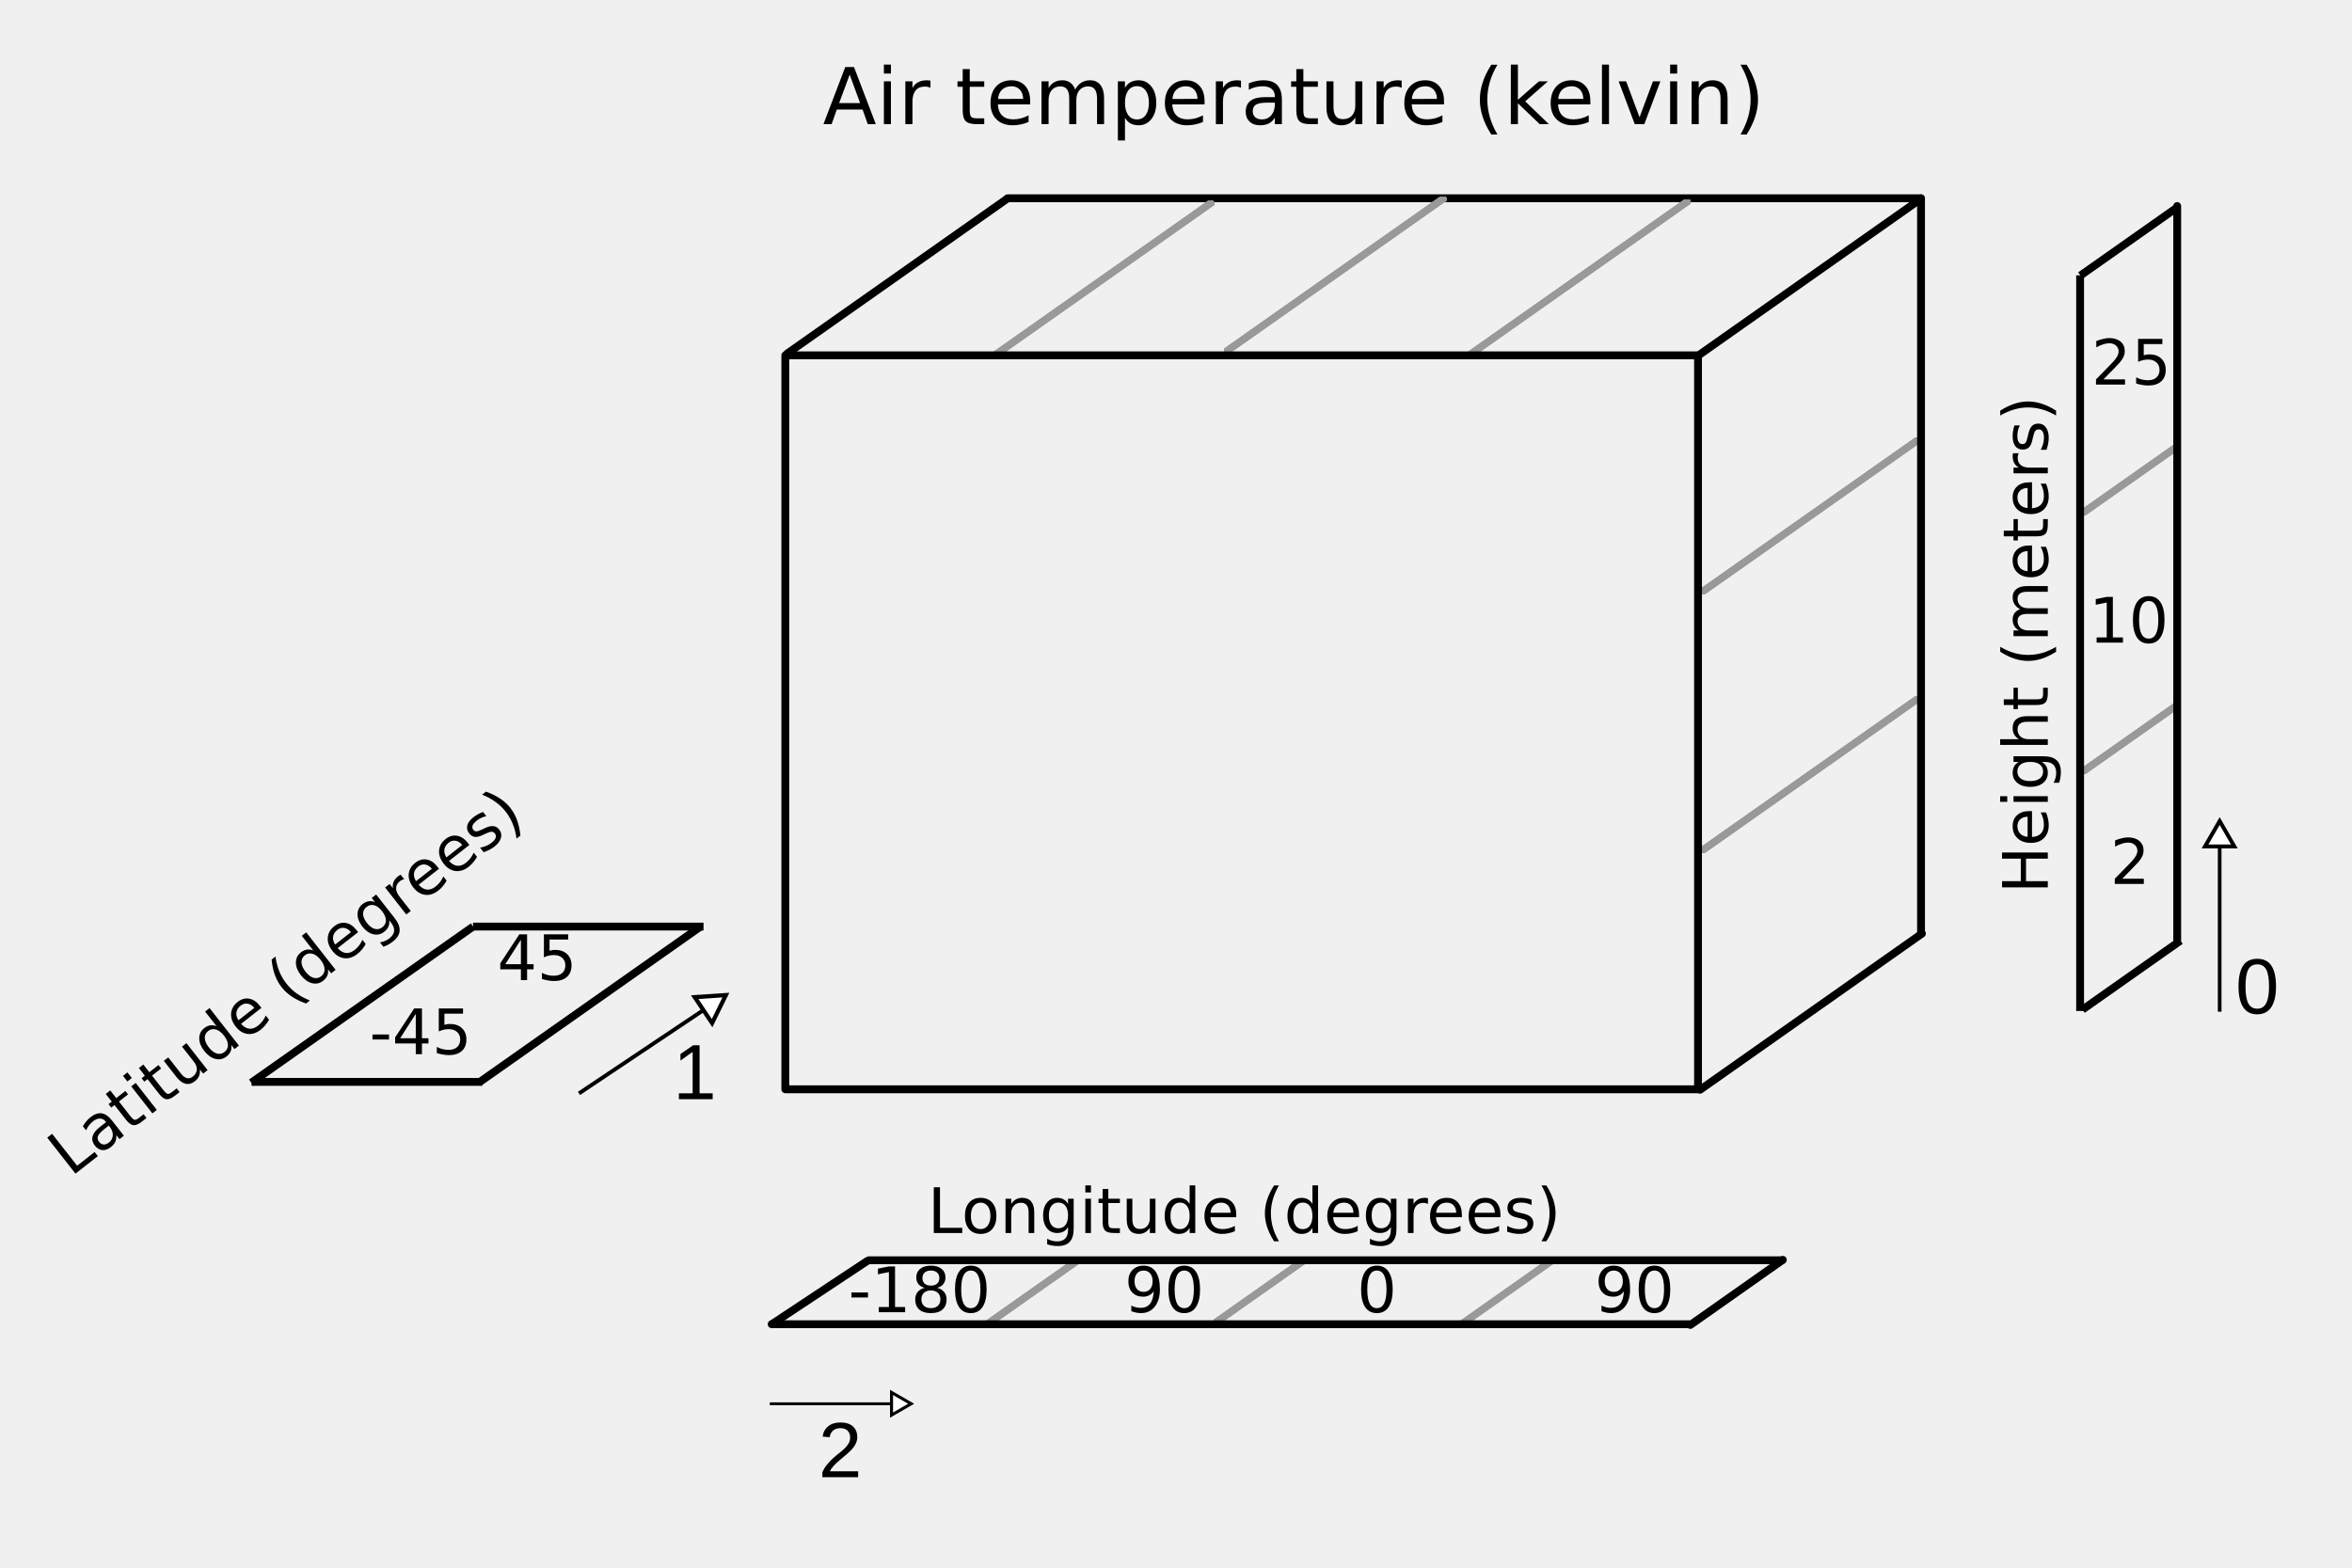
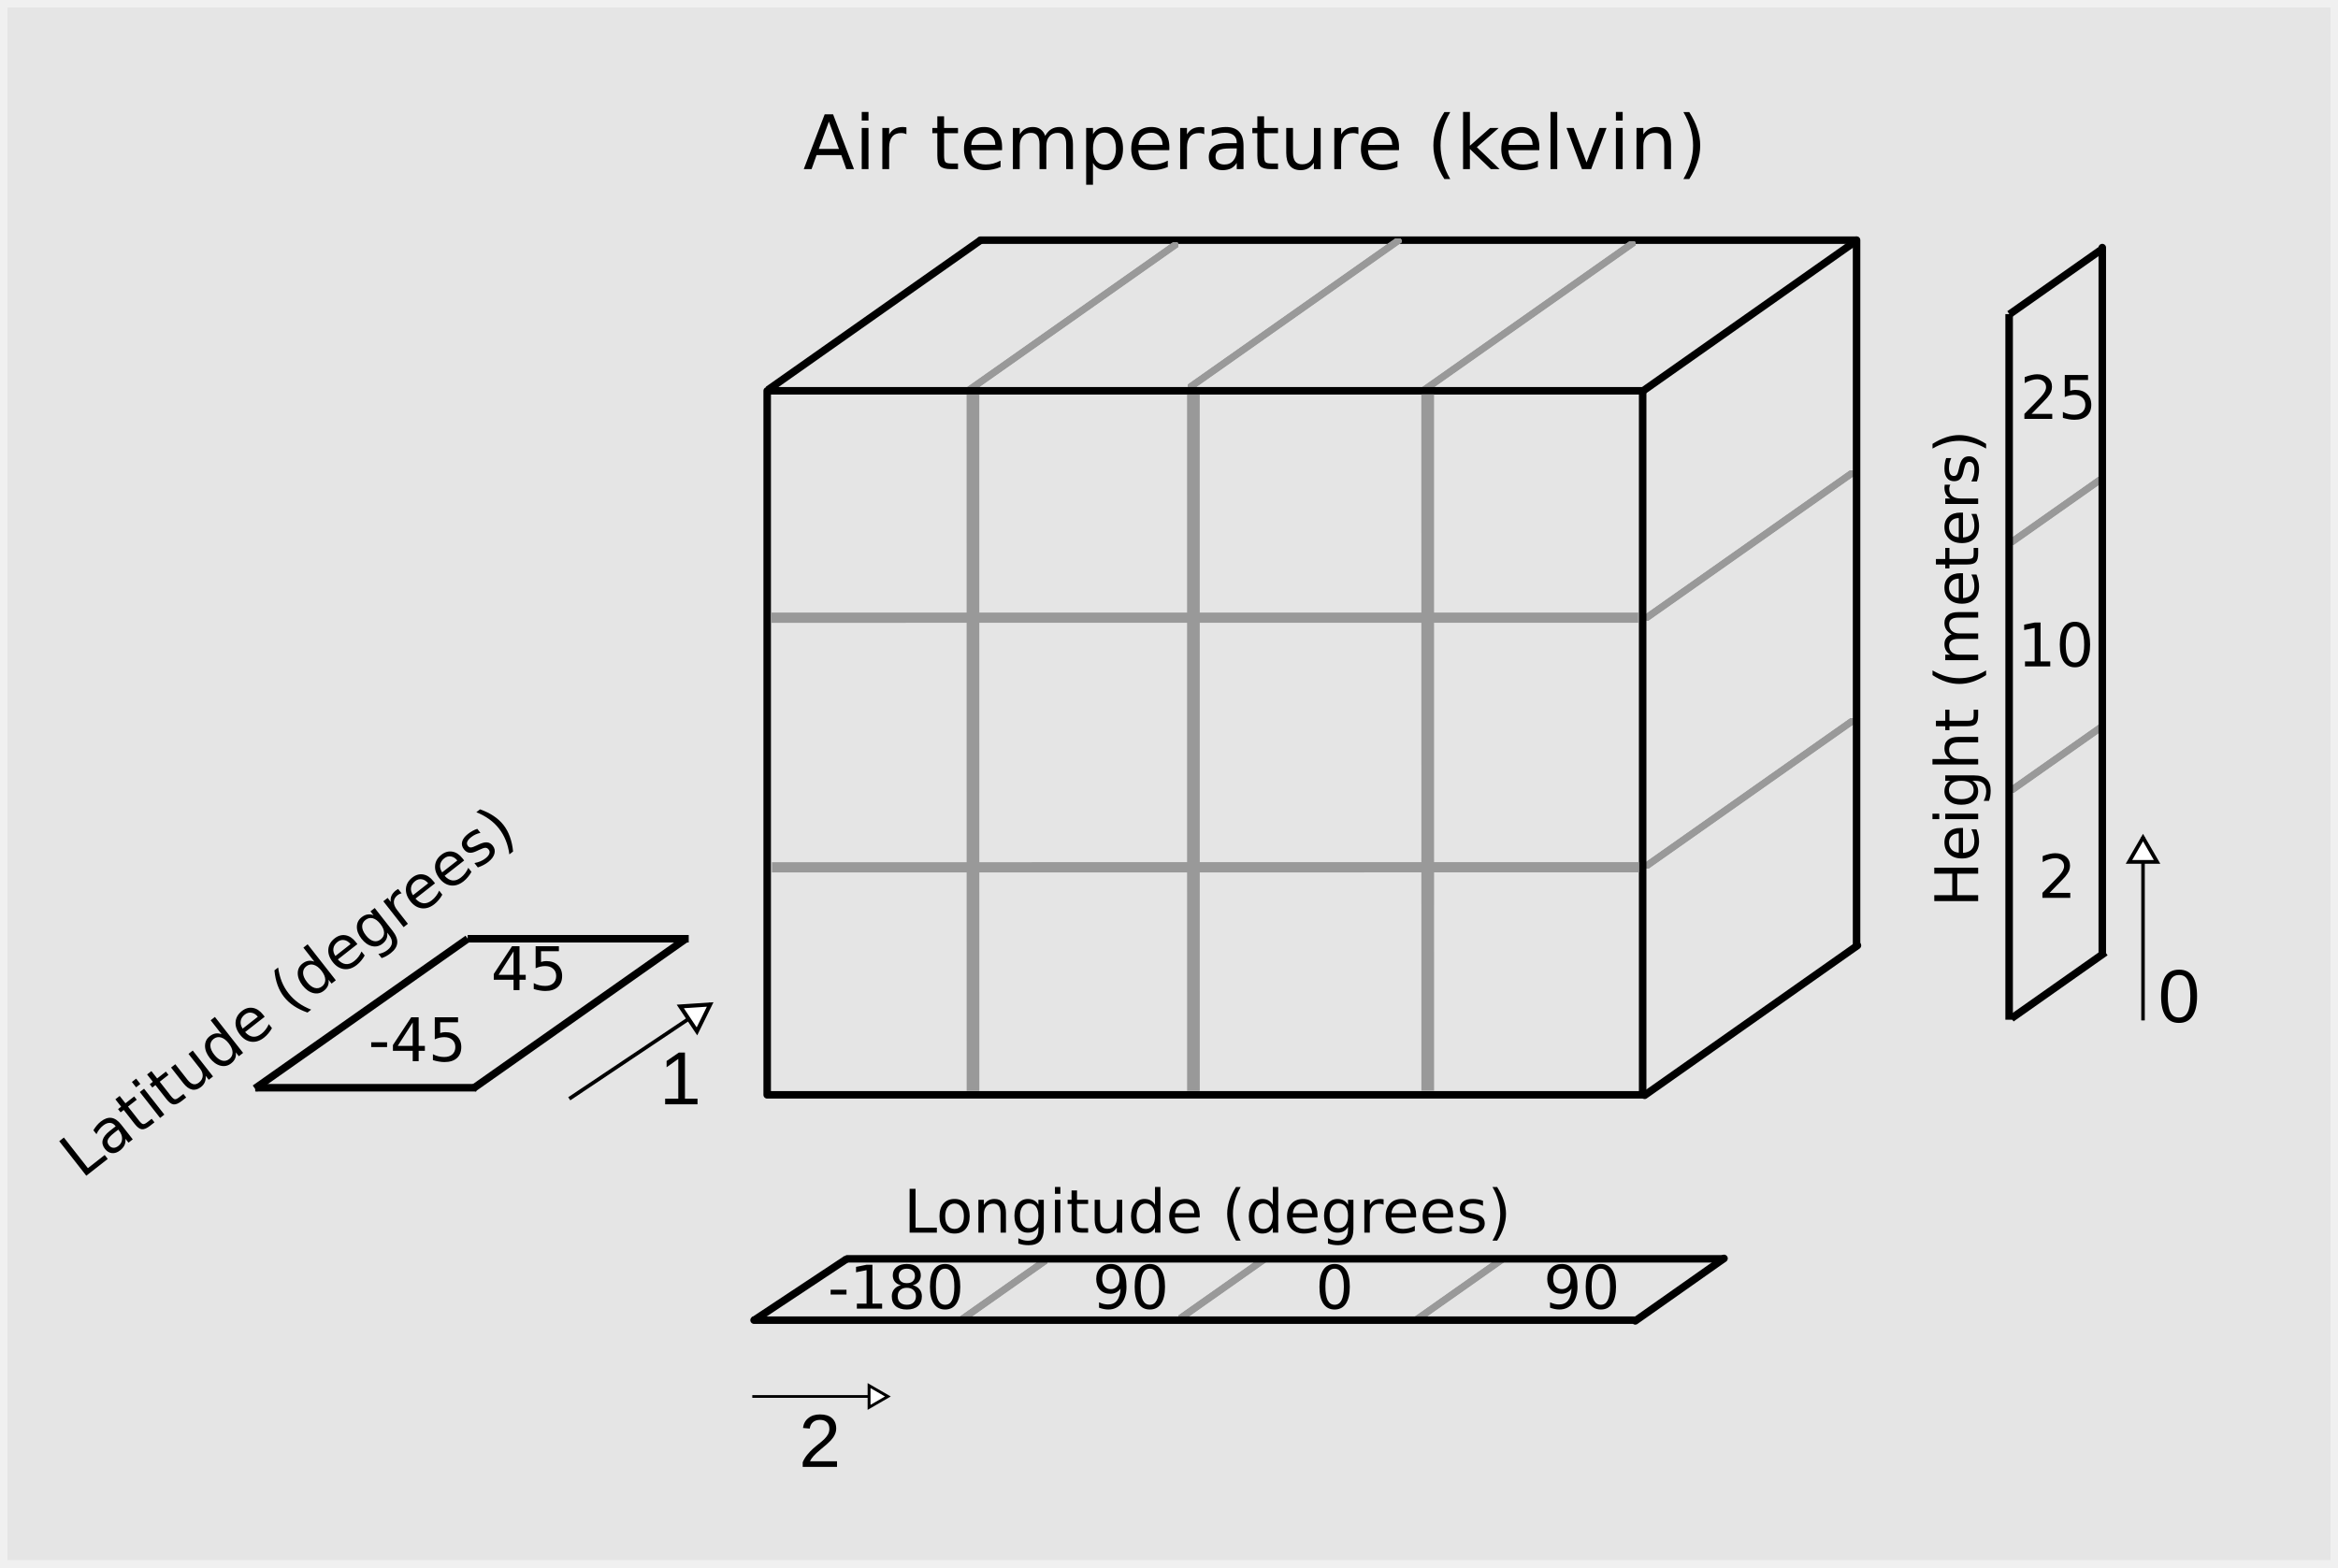
- <svg xmlns="http://www.w3.org/2000/svg" width="600" height="400" id="svg2" version="1.1">
+ <svg xmlns="http://www.w3.org/2000/svg" width="621.8" height="417" id="svg2" version="1.1">
  <defs id="defs4">
    <marker orient="auto" refY="0" refX="0" id="EmptyTriangleInL" style="overflow:visible">
-       <path id="path4026" d="m 5.77,0 -8.65,5 0,-10 8.65,5 z" style="fill:#ffffff;fill-rule:evenodd;stroke:#000000;stroke-width:1pt;marker-start:none" transform="matrix(-0.8,0,0,-0.8,4.8,0)" />
+       <path id="path4026" d="M 5.77,0 -2.88,5 V -5 Z" style="fill:#ffffff;fill-rule:evenodd;stroke:#000000;stroke-width:1pt;marker-start:none" transform="matrix(-0.8,0,0,-0.8,4.8,0)" />
    </marker>
    <marker orient="auto" refY="0" refX="0" id="EmptyTriangleOutL" style="overflow:visible">
-       <path id="path4035" d="m 5.77,0 -8.65,5 0,-10 8.65,5 z" style="fill:#ffffff;fill-rule:evenodd;stroke:#000000;stroke-width:1pt;marker-start:none" transform="matrix(0.8,0,0,0.8,-4.8,0)" />
+       <path id="path4035" d="M 5.77,0 -2.88,5 V -5 Z" style="fill:#ffffff;fill-rule:evenodd;stroke:#000000;stroke-width:1pt;marker-start:none" transform="matrix(0.8,0,0,0.8,-4.8,0)" />
    </marker>
    <marker orient="auto" refY="0" refX="0" id="Arrow2Lstart" style="overflow:visible">
      <path id="path3892" style="font-size:12px;fill-rule:evenodd;stroke-width:0.625;stroke-linejoin:round" d="M 8.719,4.034 -2.207,0.016 8.719,-4.002 c -1.745,2.372 -1.735,5.617 -6e-7,8.035 z" transform="matrix(1.1,0,0,1.1,1.1,0)" />
    </marker>
    <marker orient="auto" refY="0" refX="0" id="Arrow1Lend" style="overflow:visible">
-       <path id="path3877" d="M 0,0 5,-5 -12.5,0 5,5 0,0 z" style="fill-rule:evenodd;stroke:#000000;stroke-width:1pt;marker-start:none" transform="matrix(-0.8,0,0,-0.8,-10,0)" />
+       <path id="path3877" d="M 0,0 5,-5 -12.5,0 5,5 Z" style="fill-rule:evenodd;stroke:#000000;stroke-width:1pt;marker-start:none" transform="matrix(-0.8,0,0,-0.8,-10,0)" />
    </marker>
    <marker orient="auto" refY="0" refX="0" id="Arrow2Lend" style="overflow:visible">
      <path id="path3895" style="font-size:12px;fill-rule:evenodd;stroke-width:0.625;stroke-linejoin:round" d="M 8.719,4.034 -2.207,0.016 8.719,-4.002 c -1.745,2.372 -1.735,5.617 -6e-7,8.035 z" transform="matrix(-1.1,0,0,-1.1,-1.1,0)" />
    </marker>
-     <filter id="filter4330" x="0" y="0" width="1" height="1" color-interpolation-filters="sRGB">
+     <filter id="filter4330" x="0" y="0" width="1" height="1" style="color-interpolation-filters:sRGB">
      <feFlood id="feFlood4332" result="result1" flood-opacity="0" flood-color="rgb(128,128,128)" />
      <feBlend id="feBlend4334" in2="SourceGraphic" mode="normal" result="result2" />
      <feComposite id="feComposite4336" in2="SourceGraphic" k2="1" operator="arithmetic" result="result3" k1="0" k3="0" k4="0" />
      <feComposite id="feComposite4338" in2="SourceGraphic" operator="in" />
    </filter>
-     <filter id="filter4330-5" x="0" y="0" width="1" height="1" color-interpolation-filters="sRGB">
+     <filter id="filter4330-5" x="0" y="0" width="1" height="1" style="color-interpolation-filters:sRGB">
      <feFlood id="feFlood4332-3" result="result1" flood-opacity="0" flood-color="rgb(128,128,128)" />
      <feBlend id="feBlend4334-2" in2="SourceGraphic" mode="normal" result="result2" />
      <feComposite id="feComposite4336-7" in2="SourceGraphic" k2="1" operator="arithmetic" result="result3" k1="0" k3="0" k4="0" />
      <feComposite id="feComposite4338-7" in2="SourceGraphic" operator="in" />
    </filter>
-     <filter id="filter2986" x="0" y="0" width="1" height="1" color-interpolation-filters="sRGB">
+     <filter id="filter2986" x="0" y="0" width="1" height="1" style="color-interpolation-filters:sRGB">
      <feFlood id="feFlood2988" result="result1" flood-opacity="0" flood-color="rgb(128,128,128)" />
      <feBlend id="feBlend2990" in2="SourceGraphic" mode="normal" result="result2" />
      <feComposite id="feComposite2992" in2="SourceGraphic" k2="1" operator="arithmetic" result="result3" k1="0" k3="0" k4="0" />
      <feComposite id="feComposite2994" in2="SourceGraphic" operator="in" />
    </filter>
-     <filter id="filter2996" x="0" y="0" width="1" height="1" color-interpolation-filters="sRGB">
+     <filter id="filter2996" x="0" y="0" width="1" height="1" style="color-interpolation-filters:sRGB">
      <feFlood id="feFlood2998" result="result1" flood-opacity="0" flood-color="rgb(128,128,128)" />
      <feBlend id="feBlend3000" in2="SourceGraphic" mode="normal" result="result2" />
      <feComposite id="feComposite3002" in2="SourceGraphic" k2="1" operator="arithmetic" result="result3" k1="0" k3="0" k4="0" />
      <feComposite id="feComposite3004" in2="SourceGraphic" operator="in" />
    </filter>
-     <filter id="filter3006" x="0" y="0" width="1" height="1" color-interpolation-filters="sRGB">
+     <filter id="filter3006" x="0" y="0" width="1" height="1" style="color-interpolation-filters:sRGB">
      <feFlood id="feFlood3008" result="result1" flood-opacity="0" flood-color="rgb(128,128,128)" />
      <feBlend id="feBlend3010" in2="SourceGraphic" mode="normal" result="result2" />
      <feComposite id="feComposite3012" in2="SourceGraphic" k2="1" operator="arithmetic" result="result3" k1="0" k3="0" k4="0" />
      <feComposite id="feComposite3014" in2="SourceGraphic" operator="in" />
    </filter>
-     <filter id="filter4330-5-0" x="0" y="0" width="1" height="1" color-interpolation-filters="sRGB">
+     <filter id="filter4330-5-0" x="0" y="0" width="1" height="1" style="color-interpolation-filters:sRGB">
      <feFlood id="feFlood4332-3-5" result="result1" flood-opacity="0" flood-color="rgb(128,128,128)" />
      <feBlend id="feBlend4334-2-7" in2="SourceGraphic" mode="normal" result="result2" />
      <feComposite id="feComposite4336-7-2" in2="SourceGraphic" k2="1" operator="arithmetic" result="result3" k1="0" k3="0" k4="0" />
      <feComposite id="feComposite4338-7-0" in2="SourceGraphic" operator="in" />
    </filter>
-     <filter id="filter3154" x="0" y="0" width="1" height="1" color-interpolation-filters="sRGB">
+     <filter id="filter3154" x="0" y="0" width="1" height="1" style="color-interpolation-filters:sRGB">
      <feFlood id="feFlood3156" result="result1" flood-opacity="0" flood-color="rgb(128,128,128)" />
      <feBlend id="feBlend3158" in2="SourceGraphic" mode="normal" result="result2" />
      <feComposite id="feComposite3160" in2="SourceGraphic" k2="1" operator="arithmetic" result="result3" k1="0" k3="0" k4="0" />
      <feComposite id="feComposite3162" in2="SourceGraphic" operator="in" />
    </filter>
-     <filter id="filter3164" x="0" y="0" width="1" height="1" color-interpolation-filters="sRGB">
+     <filter id="filter3164" x="0" y="0" width="1" height="1" style="color-interpolation-filters:sRGB">
      <feFlood id="feFlood3166" result="result1" flood-opacity="0" flood-color="rgb(128,128,128)" />
      <feBlend id="feBlend3168" in2="SourceGraphic" mode="normal" result="result2" />
      <feComposite id="feComposite3170" in2="SourceGraphic" k2="1" operator="arithmetic" result="result3" k1="0" k3="0" k4="0" />
      <feComposite id="feComposite3172" in2="SourceGraphic" operator="in" />
    </filter>
-     <filter id="filter3174" x="0" y="0" width="1" height="1" color-interpolation-filters="sRGB">
+     <filter id="filter3174" x="0" y="0" width="1" height="1" style="color-interpolation-filters:sRGB">
      <feFlood id="feFlood3176" result="result1" flood-opacity="0" flood-color="rgb(128,128,128)" />
      <feBlend id="feBlend3178" in2="SourceGraphic" mode="normal" result="result2" />
      <feComposite id="feComposite3180" in2="SourceGraphic" k2="1" operator="arithmetic" result="result3" k1="0" k3="0" k4="0" />
      <feComposite id="feComposite3182" in2="SourceGraphic" operator="in" />
    </filter>
-     <filter id="filter4330-7" x="0" y="0" width="1" height="1" color-interpolation-filters="sRGB">
+     <filter id="filter4330-7" x="0" y="0" width="1" height="1" style="color-interpolation-filters:sRGB">
      <feFlood id="feFlood4332-9" result="result1" flood-opacity="0" flood-color="rgb(128,128,128)" />
      <feBlend id="feBlend4334-1" in2="SourceGraphic" mode="normal" result="result2" />
      <feComposite id="feComposite4336-0" in2="SourceGraphic" k2="1" operator="arithmetic" result="result3" k1="0" k3="0" k4="0" />
      <feComposite id="feComposite4338-5" in2="SourceGraphic" operator="in" />
    </filter>
-     <filter id="filter4241" x="0" y="0" width="1" height="1" color-interpolation-filters="sRGB">
+     <filter id="filter4241" x="0" y="0" width="1" height="1" style="color-interpolation-filters:sRGB">
      <feFlood id="feFlood4243" result="result1" flood-opacity="0" flood-color="rgb(128,128,128)" />
      <feBlend id="feBlend4245" in2="SourceGraphic" mode="normal" result="result2" />
      <feComposite id="feComposite4247" in2="SourceGraphic" k2="1" operator="arithmetic" result="result3" k1="0" k3="0" k4="0" />
      <feComposite id="feComposite4249" in2="SourceGraphic" operator="in" />
    </filter>
-     <filter id="filter4330-2" x="0" y="0" width="1" height="1" color-interpolation-filters="sRGB">
+     <filter id="filter4330-2" x="0" y="0" width="1" height="1" style="color-interpolation-filters:sRGB">
      <feFlood id="feFlood4332-8" result="result1" flood-opacity="0" flood-color="rgb(128,128,128)" />
      <feBlend id="feBlend4334-9" in2="SourceGraphic" mode="normal" result="result2" />
      <feComposite id="feComposite4336-4" in2="SourceGraphic" k2="1" operator="arithmetic" result="result3" k1="0" k3="0" k4="0" />
      <feComposite id="feComposite4338-1" in2="SourceGraphic" operator="in" />
    </filter>
-     <filter id="filter4301" x="0" y="0" width="1" height="1" color-interpolation-filters="sRGB">
+     <filter id="filter4301" x="0" y="0" width="1" height="1" style="color-interpolation-filters:sRGB">
      <feFlood id="feFlood4303" result="result1" flood-opacity="0" flood-color="rgb(128,128,128)" />
      <feBlend id="feBlend4305" in2="SourceGraphic" mode="normal" result="result2" />
      <feComposite id="feComposite4307" in2="SourceGraphic" k2="1" operator="arithmetic" result="result3" k1="0" k3="0" k4="0" />
      <feComposite id="feComposite4309" in2="SourceGraphic" operator="in" />
    </filter>
-     <filter id="filter4330-6" x="0" y="0" width="1" height="1" color-interpolation-filters="sRGB">
+     <filter id="filter4330-6" x="0" y="0" width="1" height="1" style="color-interpolation-filters:sRGB">
      <feFlood id="feFlood4332-0" result="result1" flood-opacity="0" flood-color="rgb(128,128,128)" />
      <feBlend id="feBlend4334-10" in2="SourceGraphic" mode="normal" result="result2" />
      <feComposite id="feComposite4336-1" in2="SourceGraphic" k2="1" operator="arithmetic" result="result3" k1="0" k3="0" k4="0" />
      <feComposite id="feComposite4338-0" in2="SourceGraphic" operator="in" />
    </filter>
-     <filter id="filter4330-0" x="0" y="0" width="1" height="1" color-interpolation-filters="sRGB">
+     <filter id="filter4330-0" x="0" y="0" width="1" height="1" style="color-interpolation-filters:sRGB">
      <feFlood id="feFlood4332-5" result="result1" flood-opacity="0" flood-color="rgb(128,128,128)" />
      <feBlend id="feBlend4334-28" in2="SourceGraphic" mode="normal" result="result2" />
      <feComposite id="feComposite4336-49" in2="SourceGraphic" k2="1" operator="arithmetic" result="result3" k1="0" k3="0" k4="0" />
      <feComposite id="feComposite4338-59" in2="SourceGraphic" operator="in" />
    </filter>
    <marker orient="auto" refY="0" refX="0" id="EmptyTriangleOutL-5" style="overflow:visible">
-       <path id="path4035-9" d="m 5.77,0 -8.65,5 0,-10 8.65,5 z" style="fill:#ffffff;fill-rule:evenodd;stroke:#000000;stroke-width:1pt;marker-start:none" transform="matrix(0.8,0,0,0.8,-4.8,0)" />
+       <path id="path4035-9" d="M 5.77,0 -2.88,5 V -5 Z" style="fill:#ffffff;fill-rule:evenodd;stroke:#000000;stroke-width:1pt;marker-start:none" transform="matrix(0.8,0,0,0.8,-4.8,0)" />
    </marker>
    <marker orient="auto" refY="0" refX="0" id="EmptyTriangleOutL-7" style="overflow:visible">
-       <path id="path4035-6" d="m 5.77,0 -8.65,5 0,-10 8.65,5 z" style="fill:#ffffff;fill-rule:evenodd;stroke:#000000;stroke-width:1pt;marker-start:none" transform="matrix(0.8,0,0,0.8,-4.8,0)" />
+       <path id="path4035-6" d="M 5.77,0 -2.88,5 V -5 Z" style="fill:#ffffff;fill-rule:evenodd;stroke:#000000;stroke-width:1pt;marker-start:none" transform="matrix(0.8,0,0,0.8,-4.8,0)" />
    </marker>
    <marker orient="auto" refY="0" refX="0" id="EmptyTriangleOutL-79" style="overflow:visible">
-       <path id="path4035-5" d="m 5.77,0 -8.65,5 0,-10 8.65,5 z" style="fill:#ffffff;fill-rule:evenodd;stroke:#000000;stroke-width:1pt;marker-start:none" transform="matrix(0.8,0,0,0.8,-4.8,0)" />
+       <path id="path4035-5" d="M 5.77,0 -2.88,5 V -5 Z" style="fill:#ffffff;fill-rule:evenodd;stroke:#000000;stroke-width:1pt;marker-start:none" transform="matrix(0.8,0,0,0.8,-4.8,0)" />
    </marker>
    <marker orient="auto" refY="0" refX="0" id="EmptyTriangleInL-3" style="overflow:visible">
-       <path id="path4026-2" d="m 5.77,0 -8.65,5 0,-10 8.65,5 z" style="fill:#ffffff;fill-rule:evenodd;stroke:#000000;stroke-width:1pt;marker-start:none" transform="matrix(-0.8,0,0,-0.8,4.8,0)" />
+       <path id="path4026-2" d="M 5.77,0 -2.88,5 V -5 Z" style="fill:#ffffff;fill-rule:evenodd;stroke:#000000;stroke-width:1pt;marker-start:none" transform="matrix(-0.8,0,0,-0.8,4.8,0)" />
    </marker>
  </defs>
-   <g id="layer1" transform="translate(-22.27532,-206.4397)">
-     <path style="fill:none;stroke:#000000;stroke-width:2;stroke-linecap:round;stroke-linejoin:miter;stroke-miterlimit:4;stroke-opacity:1;stroke-dasharray:none;marker-mid:none" d="m 279.333,257.029 232.915,0" id="path2967" />
-     <path style="fill:#b3b3b3;stroke:#999999;stroke-width:2;stroke-linecap:butt;stroke-linejoin:miter;stroke-miterlimit:4;stroke-opacity:1;stroke-dasharray:none;filter:url(#filter4330)" d="m 334.562,297.142 0,187.701" id="path3940-3" />
-     <path style="fill:#b3b3b3;stroke:#999999;stroke-width:2;stroke-linecap:butt;stroke-linejoin:miter;stroke-miterlimit:4;stroke-opacity:1;stroke-dasharray:none;filter:url(#filter4330)" d="m 276.028,297.142 0,187.701" id="path3940-2" />
-     <path style="fill:#b3b3b3;stroke:#999999;stroke-width:2;stroke-linecap:butt;stroke-linejoin:miter;stroke-miterlimit:4;stroke-opacity:1;stroke-dasharray:none;filter:url(#filter4330)" d="m 397.198,297.142 0,187.701" id="path3940-38" />
-     <path style="fill:#b3b3b3;stroke:#999999;stroke-width:2;stroke-linecap:butt;stroke-linejoin:miter;stroke-miterlimit:4;stroke-opacity:1;stroke-dasharray:none;filter:url(#filter4330)" d="m 396.863,297.201 56.597,-39.846" id="path2965-9-3-8" />
-     <path style="fill:#b3b3b3;stroke:#999999;stroke-width:2;stroke-linecap:butt;stroke-linejoin:miter;stroke-miterlimit:4;stroke-opacity:1;stroke-dasharray:none;filter:url(#filter4330)" d="m 334.599,296.455 56.597,-39.846" id="path2965-9-3-7" />
-     <path style="fill:#b3b3b3;stroke:#999999;stroke-width:2;stroke-linecap:butt;stroke-linejoin:miter;stroke-miterlimit:4;stroke-opacity:1;stroke-dasharray:none;filter:url(#filter4330)" d="m 275.319,297.574 56.597,-39.846" id="path2965-9-3-9" />
-     <path style="fill:#b3b3b3;stroke:#999999;stroke-width:2;stroke-linecap:butt;stroke-linejoin:miter;stroke-miterlimit:4;stroke-opacity:1;stroke-dasharray:none;filter:url(#filter4330)" d="m 222.206,358.556 232.915,0" id="path2967-1" />
-     <path style="fill:#b3b3b3;stroke:#999999;stroke-width:2;stroke-linecap:butt;stroke-linejoin:miter;stroke-miterlimit:4;stroke-opacity:1;stroke-dasharray:none;filter:url(#filter4330)" d="m 222.206,424.547 232.915,0" id="path2967-4" />
-     <path style="fill:#b3b3b3;stroke:#999999;stroke-width:2;stroke-linecap:butt;stroke-linejoin:miter;stroke-miterlimit:4;stroke-opacity:1;stroke-dasharray:none;filter:url(#filter4330)" d="m 455.58,358.097 56.597,-39.846" id="path2965-9-3-0" />
-     <path style="fill:#b3b3b3;stroke:#999999;stroke-width:2;stroke-linecap:butt;stroke-linejoin:miter;stroke-miterlimit:4;stroke-opacity:1;stroke-dasharray:none;filter:url(#filter4330)" d="m 455.58,424.089 56.597,-39.846" id="path2965-9-3-91" />
-     <path style="fill:#b3b3b3;stroke:#999999;stroke-width:2;stroke-linecap:butt;stroke-linejoin:miter;stroke-miterlimit:4;stroke-opacity:1;stroke-dasharray:none;filter:url(#filter4330)" d="m 487.797,274.399 0,187.701" id="path3940-6" />
-     <path style="fill:#b3b3b3;stroke:#999999;stroke-width:2;stroke-linecap:butt;stroke-linejoin:miter;stroke-miterlimit:4;stroke-opacity:1;stroke-dasharray:none;filter:url(#filter4330)" d="m 254.925,273.75 232.915,0" id="path2967-8" />
-     <rect style="fill:none;stroke:#000000;stroke-width:2;stroke-linecap:round;stroke-linejoin:round;stroke-miterlimit:4;stroke-opacity:1;stroke-dasharray:none" id="rect2963" width="232.836" height="187.276" x="222.61" y="297.1" />
-     <path style="fill:none;stroke:#000000;stroke-width:2;stroke-linecap:round;stroke-linejoin:miter;stroke-miterlimit:4;stroke-opacity:1;stroke-dasharray:none;marker-mid:none" d="m 455.975,484.494 56.597,-39.846" id="path2965-9" />
-     <path style="fill:none;stroke:#000000;stroke-width:2;stroke-linecap:butt;stroke-linejoin:miter;stroke-miterlimit:4;stroke-opacity:1;stroke-dasharray:none;marker-mid:none" d="m 455.513,297.146 56.597,-39.846" id="path2965-9-3" />
-     <path style="fill:none;stroke:#000000;stroke-width:2;stroke-linecap:butt;stroke-linejoin:miter;stroke-miterlimit:4;stroke-opacity:1;stroke-dasharray:none;marker-mid:none" d="m 222.812,296.849 56.596,-39.846" id="path2965-9-3-1" />
-     <path style="fill:none;stroke:#000000;stroke-width:2;stroke-linecap:round;stroke-linejoin:miter;stroke-miterlimit:4;stroke-opacity:1;stroke-dasharray:none;marker-mid:none" d="m 512.335,257.027 0,187.701" id="path3940" />
+   <g id="layer2" transform="translate(3.700013,13.3)">
+     <rect style="opacity:1;fill:#e5e5e5;fill-opacity:1;stroke:#e5e5e5;stroke-width:3.4;stroke-linecap:butt;stroke-miterlimit:4;stroke-dasharray:none;stroke-opacity:1" id="rect1309" width="614.4" height="409.6" x="-1.2969977e-05" y="-9.6" />
+   </g>
+   <g id="layer1" transform="translate(-18.5753,-193.1397)">
+     <path style="fill:none;stroke:#000000;stroke-width:2;stroke-linecap:round;stroke-linejoin:miter;stroke-miterlimit:4;stroke-dasharray:none;stroke-opacity:1;marker-mid:none" d="M 279.333,257.029 H 512.248" id="path2967" />
+     <path style="fill:#b3b3b3;stroke:#999999;stroke-width:2;stroke-linecap:butt;stroke-linejoin:miter;stroke-miterlimit:4;stroke-dasharray:none;stroke-opacity:1;filter:url(#filter4330)" d="m 334.562,297.142 v 187.701" id="path3940-3" />
+     <path style="fill:#b3b3b3;stroke:#999999;stroke-width:2;stroke-linecap:butt;stroke-linejoin:miter;stroke-miterlimit:4;stroke-dasharray:none;stroke-opacity:1;filter:url(#filter4330)" d="M 276.028,297.142 V 484.843" id="path3940-2" />
+     <path style="fill:#b3b3b3;stroke:#999999;stroke-width:2;stroke-linecap:butt;stroke-linejoin:miter;stroke-miterlimit:4;stroke-dasharray:none;stroke-opacity:1;filter:url(#filter4330)" d="M 397.198,297.142 V 484.843" id="path3940-38" />
+     <path style="fill:#b3b3b3;stroke:#999999;stroke-width:2;stroke-linecap:butt;stroke-linejoin:miter;stroke-miterlimit:4;stroke-dasharray:none;stroke-opacity:1;filter:url(#filter4330)" d="m 396.863,297.201 56.597,-39.846" id="path2965-9-3-8" />
+     <path style="fill:#b3b3b3;stroke:#999999;stroke-width:2;stroke-linecap:butt;stroke-linejoin:miter;stroke-miterlimit:4;stroke-dasharray:none;stroke-opacity:1;filter:url(#filter4330)" d="m 334.599,296.455 56.597,-39.846" id="path2965-9-3-7" />
+     <path style="fill:#b3b3b3;stroke:#999999;stroke-width:2;stroke-linecap:butt;stroke-linejoin:miter;stroke-miterlimit:4;stroke-dasharray:none;stroke-opacity:1;filter:url(#filter4330)" d="m 275.319,297.574 56.597,-39.846" id="path2965-9-3-9" />
+     <path style="fill:#b3b3b3;stroke:#999999;stroke-width:2;stroke-linecap:butt;stroke-linejoin:miter;stroke-miterlimit:4;stroke-dasharray:none;stroke-opacity:1;filter:url(#filter4330)" d="M 222.206,358.556 H 455.121" id="path2967-1" />
+     <path style="fill:#b3b3b3;stroke:#999999;stroke-width:2;stroke-linecap:butt;stroke-linejoin:miter;stroke-miterlimit:4;stroke-dasharray:none;stroke-opacity:1;filter:url(#filter4330)" d="M 222.206,424.547 H 455.121" id="path2967-4" />
+     <path style="fill:#b3b3b3;stroke:#999999;stroke-width:2;stroke-linecap:butt;stroke-linejoin:miter;stroke-miterlimit:4;stroke-dasharray:none;stroke-opacity:1;filter:url(#filter4330)" d="m 455.58,358.097 56.597,-39.846" id="path2965-9-3-0" />
+     <path style="fill:#b3b3b3;stroke:#999999;stroke-width:2;stroke-linecap:butt;stroke-linejoin:miter;stroke-miterlimit:4;stroke-dasharray:none;stroke-opacity:1;filter:url(#filter4330)" d="m 455.58,424.089 56.597,-39.846" id="path2965-9-3-91" />
+     <path style="fill:#b3b3b3;stroke:#999999;stroke-width:2;stroke-linecap:butt;stroke-linejoin:miter;stroke-miterlimit:4;stroke-dasharray:none;stroke-opacity:1;filter:url(#filter4330)" d="M 487.797,274.399 V 462.1" id="path3940-6" />
+     <path style="fill:#b3b3b3;stroke:#999999;stroke-width:2;stroke-linecap:butt;stroke-linejoin:miter;stroke-miterlimit:4;stroke-dasharray:none;stroke-opacity:1;filter:url(#filter4330)" d="M 254.925,273.75 H 487.84" id="path2967-8" />
+     <rect style="fill:none;stroke:#000000;stroke-width:2;stroke-linecap:round;stroke-linejoin:round;stroke-miterlimit:4;stroke-dasharray:none;stroke-opacity:1" id="rect2963" width="232.836" height="187.276" x="222.61" y="297.1" />
+     <path style="fill:none;stroke:#000000;stroke-width:2;stroke-linecap:round;stroke-linejoin:miter;stroke-miterlimit:4;stroke-dasharray:none;stroke-opacity:1;marker-mid:none" d="m 455.975,484.494 56.597,-39.846" id="path2965-9" />
+     <path style="fill:none;stroke:#000000;stroke-width:2;stroke-linecap:butt;stroke-linejoin:miter;stroke-miterlimit:4;stroke-dasharray:none;stroke-opacity:1;marker-mid:none" d="m 455.513,297.146 56.597,-39.846" id="path2965-9-3" />
+     <path style="fill:none;stroke:#000000;stroke-width:2;stroke-linecap:butt;stroke-linejoin:miter;stroke-miterlimit:4;stroke-dasharray:none;stroke-opacity:1;marker-mid:none" d="m 222.812,296.849 56.596,-39.846" id="path2965-9-3-1" />
+     <path style="fill:none;stroke:#000000;stroke-width:2;stroke-linecap:round;stroke-linejoin:miter;stroke-miterlimit:4;stroke-dasharray:none;stroke-opacity:1;marker-mid:none" d="M 512.335,257.027 V 444.728" id="path3940" />
    <g id="g4466" transform="translate(38.46154,109.5176)" style="stroke-width:2;stroke-miterlimit:4;stroke-dasharray:none">
-       <path transform="matrix(0.4297107,0,0,0.4297107,217.6207,230.6964)" id="path2965-9-3-8-2-9" d="m 321.696,476.252 56.597,-39.846" style="fill:#b3b3b3;stroke:#999999;stroke-width:4.654;stroke-linecap:butt;stroke-linejoin:miter;stroke-miterlimit:4;stroke-opacity:1;stroke-dasharray:none;filter:url(#filter4330-5-0)" />
-       <path transform="matrix(0.4110244,0,0,0.4110244,186.9416,239.1757)" id="path2965-9-3-7-7-4" d="m 259.433,475.507 56.597,-39.846" style="fill:#b3b3b3;stroke:#999999;stroke-width:4.866;stroke-linecap:butt;stroke-linejoin:miter;stroke-miterlimit:4;stroke-opacity:1;stroke-dasharray:none;filter:url(#filter4330-5-0)" />
-       <path transform="matrix(0.4192467,0,0,0.4192467,151.003,235.4688)" id="path2965-9-3-9-1-0" d="m 200.153,476.625 56.597,-39.846" style="fill:#b3b3b3;stroke:#999999;stroke-width:4.77;stroke-linecap:butt;stroke-linejoin:miter;stroke-miterlimit:4;stroke-opacity:1;stroke-dasharray:none;filter:url(#filter4330-5-0)" />
-       <path id="path2965-9-3-1-8-0" d="m 180.581,434.878 24.683,-16.353" style="fill:none;stroke:#000000;stroke-width:2;stroke-linecap:butt;stroke-linejoin:miter;stroke-miterlimit:4;stroke-opacity:1;stroke-dasharray:none;marker-mid:none" />
-       <path d="m 180.664,434.799 234.223,0 m 0.134,0.192 23.602,-16.617" style="fill:none;stroke:#000000;stroke-width:2;stroke-linecap:round;stroke-linejoin:miter;stroke-miterlimit:4;stroke-opacity:1;stroke-dasharray:none;marker-mid:none" id="path2967-45-1" />
-       <path id="path2967-9-8" d="m 205.47,418.48 232.915,0" style="fill:none;stroke:#000000;stroke-width:2;stroke-linecap:round;stroke-linejoin:miter;stroke-miterlimit:4;stroke-opacity:1;stroke-dasharray:none;marker-mid:none" />
+       <path transform="matrix(0.4297107,0,0,0.4297107,217.6207,230.6964)" id="path2965-9-3-8-2-9" d="m 321.696,476.252 56.597,-39.846" style="fill:#b3b3b3;stroke:#999999;stroke-width:4.654;stroke-linecap:butt;stroke-linejoin:miter;stroke-miterlimit:4;stroke-dasharray:none;stroke-opacity:1;filter:url(#filter4330-5-0)" />
+       <path transform="matrix(0.4110244,0,0,0.4110244,186.9416,239.1757)" id="path2965-9-3-7-7-4" d="m 259.433,475.507 56.597,-39.846" style="fill:#b3b3b3;stroke:#999999;stroke-width:4.866;stroke-linecap:butt;stroke-linejoin:miter;stroke-miterlimit:4;stroke-dasharray:none;stroke-opacity:1;filter:url(#filter4330-5-0)" />
+       <path transform="matrix(0.4192467,0,0,0.4192467,151.003,235.4688)" id="path2965-9-3-9-1-0" d="m 200.153,476.625 56.597,-39.846" style="fill:#b3b3b3;stroke:#999999;stroke-width:4.77;stroke-linecap:butt;stroke-linejoin:miter;stroke-miterlimit:4;stroke-dasharray:none;stroke-opacity:1;filter:url(#filter4330-5-0)" />
+       <path id="path2965-9-3-1-8-0" d="m 180.581,434.878 24.683,-16.353" style="fill:none;stroke:#000000;stroke-width:2;stroke-linecap:butt;stroke-linejoin:miter;stroke-miterlimit:4;stroke-dasharray:none;stroke-opacity:1;marker-mid:none" />
+       <path d="M 180.664,434.799 H 414.887 m 0.134,0.192 23.602,-16.617" style="fill:none;stroke:#000000;stroke-width:2;stroke-linecap:round;stroke-linejoin:miter;stroke-miterlimit:4;stroke-dasharray:none;stroke-opacity:1;marker-mid:none" id="path2967-45-1" />
+       <path id="path2967-9-8" d="M 205.47,418.48 H 438.386" style="fill:none;stroke:#000000;stroke-width:2;stroke-linecap:round;stroke-linejoin:miter;stroke-miterlimit:4;stroke-dasharray:none;stroke-opacity:1;marker-mid:none" />
    </g>
    <g id="g4637" transform="translate(-54.7588,110.1695)">
-       <path id="path2965-9-4" d="m 608.278,353.877 25,-17.601" style="fill:none;stroke:#000000;stroke-width:2;stroke-linecap:butt;stroke-linejoin:miter;stroke-miterlimit:4;stroke-opacity:1;stroke-dasharray:none;marker-mid:none" />
-       <path transform="matrix(0.4478674,0,0,0.4478674,387.3456,120.3052)" id="path2965-9-3-0-2" d="m 491.626,239.862 56.597,-39.846" style="fill:#b3b3b3;stroke:#999999;stroke-width:4.466;stroke-linecap:butt;stroke-linejoin:miter;stroke-miterlimit:4;stroke-opacity:1;stroke-dasharray:none;filter:url(#filter4330-2)" />
-       <path transform="matrix(0.4478674,0,0,0.4478674,387.3456,156.7412)" id="path2965-9-3-91-7" d="m 491.626,305.853 56.597,-39.846" style="fill:#b3b3b3;stroke:#999999;stroke-width:4.466;stroke-linecap:butt;stroke-linejoin:miter;stroke-miterlimit:4;stroke-opacity:1;stroke-dasharray:none;filter:url(#filter4330-2)" />
-       <path id="path2965-9-3-18" d="m 607.757,166.571 25.058,-17.642" style="fill:none;stroke:#000000;stroke-width:2;stroke-linecap:butt;stroke-linejoin:miter;stroke-miterlimit:4;stroke-opacity:1;stroke-dasharray:none;marker-mid:none" />
-       <path id="path3940-1" d="m 607.673,166.525 0,187.701" style="fill:none;stroke:#000000;stroke-width:2;stroke-linecap:butt;stroke-linejoin:miter;stroke-miterlimit:4;stroke-opacity:1;stroke-dasharray:none;marker-mid:none" />
-       <path id="path3940-4" d="m 632.445,148.833 0,187.404" style="fill:none;stroke:#000000;stroke-width:2;stroke-linecap:round;stroke-linejoin:miter;stroke-miterlimit:4;stroke-opacity:1;stroke-dasharray:none;marker-mid:none" />
-     </g>
-     <text xml:space="preserve" style="font-size:40px;font-style:normal;font-weight:normal;fill:#000000;fill-opacity:1;stroke:none;font-family:Bitstream Vera Sans" x="231.06" y="583.357" id="text4024-5">
-       <tspan id="tspan4026-3" x="231.06" y="583.357" style="font-size:20px;font-family:Arial;-inkscape-font-specification:Arial">2</tspan>
-     </text>
-     <path style="fill:none;stroke:#000000;stroke-width:0.723;stroke-linecap:butt;stroke-linejoin:miter;stroke-miterlimit:4;stroke-opacity:1;stroke-dasharray:none;marker-end:url(#EmptyTriangleOutL)" d="m 218.652,564.615 36.191,0" id="path2967-5-8" />
-     <text xml:space="preserve" style="font-size:40px;font-style:normal;font-weight:normal;fill:#000000;fill-opacity:1;stroke:none;font-family:Bitstream Vera Sans" x="238.703" y="541.251" id="text4605">
-       <tspan x="238.703" y="541.251" style="font-size:16px" id="tspan4679">-180</tspan>
-     </text>
-     <text xml:space="preserve" style="font-size:40px;font-style:normal;font-weight:normal;fill:#000000;fill-opacity:1;stroke:none;font-family:Bitstream Vera Sans" x="309.107" y="541.251" id="text4609">
-       <tspan id="tspan4611" x="309.107" y="541.251" style="font-size:16px">90</tspan>
-     </text>
-     <text xml:space="preserve" style="font-size:40px;font-style:normal;font-weight:normal;fill:#000000;fill-opacity:1;stroke:none;font-family:Bitstream Vera Sans" x="368.429" y="541.251" id="text4613">
-       <tspan id="tspan4615" x="368.429" y="541.251" style="font-size:16px">0</tspan>
-     </text>
-     <text xml:space="preserve" style="font-size:40px;font-style:normal;font-weight:normal;fill:#000000;fill-opacity:1;stroke:none;font-family:Bitstream Vera Sans" x="429.055" y="541.251" id="text4617">
-       <tspan id="tspan4619" x="429.055" y="541.251" style="font-size:16px">90</tspan>
-     </text>
-     <text xml:space="preserve" style="font-size:40px;font-style:normal;font-weight:normal;fill:#000000;fill-opacity:1;stroke:none;font-family:Bitstream Vera Sans" x="258.912" y="521.042" id="text4621">
-       <tspan id="tspan4623" x="258.912" y="521.042" style="font-size:16px">Longitude (degrees)</tspan>
-     </text>
-     <text xml:space="preserve" style="font-size:40px;font-style:normal;font-weight:normal;fill:#000000;fill-opacity:1;stroke:none;font-family:Bitstream Vera Sans" x="-434.425" y="544.677" id="text4633" transform="matrix(0,-1,1,0,0,0)">
-       <tspan id="tspan4635" x="-434.425" y="544.677" style="font-size:16px">Height (meters)</tspan>
+       <path id="path2965-9-4" d="m 608.278,353.877 25,-17.601" style="fill:none;stroke:#000000;stroke-width:2;stroke-linecap:butt;stroke-linejoin:miter;stroke-miterlimit:4;stroke-dasharray:none;stroke-opacity:1;marker-mid:none" />
+       <path transform="matrix(0.4478674,0,0,0.4478674,387.3456,120.3052)" id="path2965-9-3-0-2" d="m 491.626,239.862 56.597,-39.846" style="fill:#b3b3b3;stroke:#999999;stroke-width:4.466;stroke-linecap:butt;stroke-linejoin:miter;stroke-miterlimit:4;stroke-dasharray:none;stroke-opacity:1;filter:url(#filter4330-2)" />
+       <path transform="matrix(0.4478674,0,0,0.4478674,387.3456,156.7412)" id="path2965-9-3-91-7" d="m 491.626,305.853 56.597,-39.846" style="fill:#b3b3b3;stroke:#999999;stroke-width:4.466;stroke-linecap:butt;stroke-linejoin:miter;stroke-miterlimit:4;stroke-dasharray:none;stroke-opacity:1;filter:url(#filter4330-2)" />
+       <path id="path2965-9-3-18" d="m 607.757,166.571 25.058,-17.642" style="fill:none;stroke:#000000;stroke-width:2;stroke-linecap:butt;stroke-linejoin:miter;stroke-miterlimit:4;stroke-dasharray:none;stroke-opacity:1;marker-mid:none" />
+       <path id="path3940-1" d="M 607.673,166.525 V 354.226" style="fill:none;stroke:#000000;stroke-width:2;stroke-linecap:butt;stroke-linejoin:miter;stroke-miterlimit:4;stroke-dasharray:none;stroke-opacity:1;marker-mid:none" />
+       <path id="path3940-4" d="M 632.445,148.833 V 336.237" style="fill:none;stroke:#000000;stroke-width:2;stroke-linecap:round;stroke-linejoin:miter;stroke-miterlimit:4;stroke-dasharray:none;stroke-opacity:1;marker-mid:none" />
+     </g>
+     <text xml:space="preserve" style="font-style:normal;font-weight:normal;line-height:0%;font-family:'Bitstream Vera Sans';fill:#000000;fill-opacity:1;stroke:none" x="231.06" y="583.357" id="text4024-5">
+       <tspan id="tspan4026-3" x="231.06" y="583.357" style="font-size:20px;line-height:1.25;font-family:Arial;-inkscape-font-specification:Arial">2</tspan>
+     </text>
+     <path style="fill:none;stroke:#000000;stroke-width:0.723;stroke-linecap:butt;stroke-linejoin:miter;stroke-miterlimit:4;stroke-dasharray:none;stroke-opacity:1;marker-end:url(#EmptyTriangleOutL)" d="m 218.652,564.615 h 36.191" id="path2967-5-8" />
+     <text xml:space="preserve" style="font-style:normal;font-weight:normal;line-height:0%;font-family:'Bitstream Vera Sans';fill:#000000;fill-opacity:1;stroke:none" x="238.703" y="541.251" id="text4605">
+       <tspan x="238.703" y="541.251" style="font-size:16px;line-height:1.25" id="tspan4679">-180</tspan>
+     </text>
+     <text xml:space="preserve" style="font-style:normal;font-weight:normal;line-height:0%;font-family:'Bitstream Vera Sans';fill:#000000;fill-opacity:1;stroke:none" x="309.107" y="541.251" id="text4609">
+       <tspan id="tspan4611" x="309.107" y="541.251" style="font-size:16px;line-height:1.25">90</tspan>
+     </text>
+     <text xml:space="preserve" style="font-style:normal;font-weight:normal;line-height:0%;font-family:'Bitstream Vera Sans';fill:#000000;fill-opacity:1;stroke:none" x="368.429" y="541.251" id="text4613">
+       <tspan id="tspan4615" x="368.429" y="541.251" style="font-size:16px;line-height:1.25">0</tspan>
+     </text>
+     <text xml:space="preserve" style="font-style:normal;font-weight:normal;line-height:0%;font-family:'Bitstream Vera Sans';fill:#000000;fill-opacity:1;stroke:none" x="429.055" y="541.251" id="text4617">
+       <tspan id="tspan4619" x="429.055" y="541.251" style="font-size:16px;line-height:1.25">90</tspan>
+     </text>
+     <text xml:space="preserve" style="font-style:normal;font-weight:normal;line-height:0%;font-family:'Bitstream Vera Sans';fill:#000000;fill-opacity:1;stroke:none" x="258.912" y="521.042" id="text4621">
+       <tspan id="tspan4623" x="258.912" y="521.042" style="font-size:16px;line-height:1.25">Longitude (degrees)</tspan>
+     </text>
+     <text xml:space="preserve" style="font-style:normal;font-weight:normal;line-height:0%;font-family:'Bitstream Vera Sans';fill:#000000;fill-opacity:1;stroke:none" x="-434.425" y="544.677" id="text4633" transform="rotate(-90)">
+       <tspan id="tspan4635" x="-434.425" y="544.677" style="font-size:16px;line-height:1.25">Height (meters)</tspan>
    </text>
    <g id="g4451" transform="translate(-511.2579,123.6158)" style="stroke-width:2;stroke-miterlimit:4;stroke-dasharray:none">
-       <path id="path2967-2" d="m 654.203,319.242 58.798,0" style="fill:none;stroke:#000000;stroke-width:2;stroke-linecap:butt;stroke-linejoin:miter;stroke-miterlimit:4;stroke-opacity:1;stroke-dasharray:none;marker-mid:none" />
-       <path transform="matrix(0.2473402,0,0,0.2473402,518.4693,252.8656)" id="path2967-8-6" d="m 454.919,335.963 232.915,0" style="fill:#b3b3b3;stroke:#999999;stroke-width:8.086;stroke-linecap:butt;stroke-linejoin:miter;stroke-miterlimit:4;stroke-opacity:1;stroke-dasharray:none;filter:url(#filter4330-0)" />
-       <path id="path2965-9-9" d="m 597.628,359.087 56.597,-39.846" style="fill:none;stroke:#000000;stroke-width:2;stroke-linecap:butt;stroke-linejoin:miter;stroke-miterlimit:4;stroke-opacity:1;stroke-dasharray:none;marker-mid:none" />
-       <path id="path2965-9-2" d="m 655.646,359.087 56.597,-39.846" style="fill:none;stroke:#000000;stroke-width:2;stroke-linecap:butt;stroke-linejoin:miter;stroke-miterlimit:4;stroke-opacity:1;stroke-dasharray:none;marker-mid:none" />
-       <path id="path2967-2-7" d="m 597.708,358.872 58.798,0" style="fill:none;stroke:#000000;stroke-width:2;stroke-linecap:butt;stroke-linejoin:miter;stroke-miterlimit:4;stroke-opacity:1;stroke-dasharray:none;marker-mid:none" />
-     </g>
-     <text xml:space="preserve" style="font-size:40px;font-style:normal;font-weight:normal;fill:#000000;fill-opacity:1;stroke:none;font-family:Bitstream Vera Sans" x="-280.902" y="423.832" id="text4629" transform="matrix(0.7871572,-0.6167524,0.6167524,0.7871572,0,0)">
-       <tspan id="tspan4631" x="-280.902" y="423.832" style="font-size:16px">Latitude (degrees)</tspan>
+       <path id="path2967-2" d="m 654.203,319.242 h 58.798" style="fill:none;stroke:#000000;stroke-width:2;stroke-linecap:butt;stroke-linejoin:miter;stroke-miterlimit:4;stroke-dasharray:none;stroke-opacity:1;marker-mid:none" />
+       <path transform="matrix(0.2473402,0,0,0.2473402,518.4693,252.8656)" id="path2967-8-6" d="M 454.919,335.963 H 687.834" style="fill:#b3b3b3;stroke:#999999;stroke-width:8.086;stroke-linecap:butt;stroke-linejoin:miter;stroke-miterlimit:4;stroke-dasharray:none;stroke-opacity:1;filter:url(#filter4330-0)" />
+       <path id="path2965-9-9" d="m 597.628,359.087 56.597,-39.846" style="fill:none;stroke:#000000;stroke-width:2;stroke-linecap:butt;stroke-linejoin:miter;stroke-miterlimit:4;stroke-dasharray:none;stroke-opacity:1;marker-mid:none" />
+       <path id="path2965-9-2" d="m 655.646,359.087 56.597,-39.846" style="fill:none;stroke:#000000;stroke-width:2;stroke-linecap:butt;stroke-linejoin:miter;stroke-miterlimit:4;stroke-dasharray:none;stroke-opacity:1;marker-mid:none" />
+       <path id="path2967-2-7" d="m 597.708,358.872 h 58.798" style="fill:none;stroke:#000000;stroke-width:2;stroke-linecap:butt;stroke-linejoin:miter;stroke-miterlimit:4;stroke-dasharray:none;stroke-opacity:1;marker-mid:none" />
+     </g>
+     <text xml:space="preserve" style="font-style:normal;font-weight:normal;line-height:0%;font-family:'Bitstream Vera Sans';fill:#000000;fill-opacity:1;stroke:none" x="-280.902" y="423.832" id="text4629" transform="rotate(-38.07937)">
+       <tspan id="tspan4631" x="-280.902" y="423.832" style="font-size:16px;line-height:1.25">Latitude (degrees)</tspan>
    </text>
    <g id="g4784" transform="translate(176.0104,108.2138)">
-       <text id="text4028-7" y="378.686" x="17.929" style="font-size:22.629px;font-style:normal;font-weight:normal;fill:#000000;fill-opacity:1;stroke:none;font-family:Bitstream Vera Sans" xml:space="preserve">
-         <tspan style="font-size:20px;font-family:Arial;-inkscape-font-specification:Arial" y="378.686" x="17.929" id="tspan4030-7">1</tspan>
+       <text id="text4028-7" y="378.686" x="17.929" style="font-style:normal;font-weight:normal;line-height:0%;font-family:'Bitstream Vera Sans';fill:#000000;fill-opacity:1;stroke:none" xml:space="preserve">
+         <tspan style="font-size:20px;line-height:1.25;font-family:Arial;-inkscape-font-specification:Arial" y="378.686" x="17.929" id="tspan4030-7">1</tspan>
      </text>
-       <path id="path2965-9-1-8" d="M -6.038,377.213 31.59,352.023" style="fill:none;stroke:#000000;stroke-width:0.997;stroke-linecap:butt;stroke-linejoin:miter;stroke-miterlimit:4;stroke-opacity:1;stroke-dasharray:none;marker-end:url(#EmptyTriangleOutL)" />
-     </g>
-     <text xml:space="preserve" style="font-size:40px;font-style:normal;font-weight:normal;fill:#000000;fill-opacity:1;stroke:none;font-family:Bitstream Vera Sans" x="116.519" y="475.42" id="text4683">
-       <tspan id="tspan4685" x="116.519" y="475.42" style="font-size:16px">-45</tspan>
-     </text>
-     <text xml:space="preserve" style="font-size:40px;font-style:normal;font-weight:normal;fill:#000000;fill-opacity:1;stroke:none;font-family:Bitstream Vera Sans" x="149.114" y="456.516" id="text4687">
-       <tspan id="tspan4689" x="149.114" y="456.516" style="font-size:16px">45</tspan>
-     </text>
-     <path id="path3940-8-9" d="m 588.52,415.769 0,48.81" style="fill:none;stroke:#000000;stroke-width:0.935;stroke-linecap:butt;stroke-linejoin:miter;stroke-miterlimit:4;stroke-opacity:1;stroke-dasharray:none;marker-start:url(#EmptyTriangleInL)" />
-     <text xml:space="preserve" style="font-size:22.629px;font-style:normal;font-weight:normal;fill:#000000;fill-opacity:1;stroke:none;font-family:Bitstream Vera Sans" x="592.547" y="465.047" id="text4028-7-8">
-       <tspan x="592.547" y="465.047" style="font-size:20px;font-family:Arial;-inkscape-font-specification:Arial" id="tspan4744">0</tspan>
-     </text>
-     <text xml:space="preserve" style="font-size:40px;font-style:normal;font-weight:normal;fill:#000000;fill-opacity:1;stroke:none;font-family:Bitstream Vera Sans" x="232.184" y="238.122" id="text4748">
-       <tspan id="tspan4750" x="232.184" y="238.122" style="font-size:20px">Air temperature (kelvin)</tspan>
-     </text>
-     <text xml:space="preserve" style="font-size:40px;font-style:normal;font-weight:normal;fill:#000000;fill-opacity:1;stroke:none;font-family:Bitstream Vera Sans" x="560.589" y="431.976" id="text4609-2">
-       <tspan id="tspan4611-6" x="560.589" y="431.976" style="font-size:16px">2</tspan>
-     </text>
-     <text xml:space="preserve" style="font-size:40px;font-style:normal;font-weight:normal;fill:#000000;fill-opacity:1;stroke:none;font-family:Bitstream Vera Sans" x="555.144" y="370.413" id="text4609-7">
-       <tspan id="tspan4611-0" x="555.144" y="370.413" style="font-size:16px">10</tspan>
-     </text>
-     <text xml:space="preserve" style="font-size:40px;font-style:normal;font-weight:normal;fill:#000000;fill-opacity:1;stroke:none;font-family:Bitstream Vera Sans" x="555.796" y="304.572" id="text4609-6">
-       <tspan id="tspan4611-8" x="555.796" y="304.572" style="font-size:16px">25</tspan>
-     </text>
+       <path id="path2965-9-1-8" d="M -6.038,377.213 31.59,352.023" style="fill:none;stroke:#000000;stroke-width:0.997;stroke-linecap:butt;stroke-linejoin:miter;stroke-miterlimit:4;stroke-dasharray:none;stroke-opacity:1;marker-end:url(#EmptyTriangleOutL)" />
+     </g>
+     <text xml:space="preserve" style="font-style:normal;font-weight:normal;line-height:0%;font-family:'Bitstream Vera Sans';fill:#000000;fill-opacity:1;stroke:none" x="116.519" y="475.42" id="text4683">
+       <tspan id="tspan4685" x="116.519" y="475.42" style="font-size:16px;line-height:1.25">-45</tspan>
+     </text>
+     <text xml:space="preserve" style="font-style:normal;font-weight:normal;line-height:0%;font-family:'Bitstream Vera Sans';fill:#000000;fill-opacity:1;stroke:none" x="149.114" y="456.516" id="text4687">
+       <tspan id="tspan4689" x="149.114" y="456.516" style="font-size:16px;line-height:1.25">45</tspan>
+     </text>
+     <path id="path3940-8-9" d="m 588.52,415.769 v 48.81" style="fill:none;stroke:#000000;stroke-width:0.935;stroke-linecap:butt;stroke-linejoin:miter;stroke-miterlimit:4;stroke-dasharray:none;stroke-opacity:1;marker-start:url(#EmptyTriangleInL)" />
+     <text xml:space="preserve" style="font-style:normal;font-weight:normal;line-height:0%;font-family:'Bitstream Vera Sans';fill:#000000;fill-opacity:1;stroke:none" x="592.547" y="465.047" id="text4028-7-8">
+       <tspan x="592.547" y="465.047" style="font-size:20px;line-height:1.25;font-family:Arial;-inkscape-font-specification:Arial" id="tspan4744">0</tspan>
+     </text>
+     <text xml:space="preserve" style="font-style:normal;font-weight:normal;line-height:0%;font-family:'Bitstream Vera Sans';fill:#000000;fill-opacity:1;stroke:none" x="232.184" y="238.122" id="text4748">
+       <tspan id="tspan4750" x="232.184" y="238.122" style="font-size:20px;line-height:1.25">Air temperature (kelvin)</tspan>
+     </text>
+     <text xml:space="preserve" style="font-style:normal;font-weight:normal;line-height:0%;font-family:'Bitstream Vera Sans';fill:#000000;fill-opacity:1;stroke:none" x="560.589" y="431.976" id="text4609-2">
+       <tspan id="tspan4611-6" x="560.589" y="431.976" style="font-size:16px;line-height:1.25">2</tspan>
+     </text>
+     <text xml:space="preserve" style="font-style:normal;font-weight:normal;line-height:0%;font-family:'Bitstream Vera Sans';fill:#000000;fill-opacity:1;stroke:none" x="555.144" y="370.413" id="text4609-7">
+       <tspan id="tspan4611-0" x="555.144" y="370.413" style="font-size:16px;line-height:1.25">10</tspan>
+     </text>
+     <text xml:space="preserve" style="font-style:normal;font-weight:normal;line-height:0%;font-family:'Bitstream Vera Sans';fill:#000000;fill-opacity:1;stroke:none" x="555.796" y="304.572" id="text4609-6">
+       <tspan id="tspan4611-8" x="555.796" y="304.572" style="font-size:16px;line-height:1.25">25</tspan>
+     </text>
+     <path style="fill:none;stroke:#999999;stroke-width:3.375;stroke-linecap:butt;stroke-linejoin:miter;stroke-miterlimit:4;stroke-dasharray:none;stroke-opacity:1;marker-mid:none" d="m 277.333,298.087 0.014,185.252" id="path3940-5-7-9" />
+     <path style="fill:none;stroke:#999999;stroke-width:3.375;stroke-linecap:butt;stroke-linejoin:miter;stroke-miterlimit:4;stroke-dasharray:none;stroke-opacity:1;marker-mid:none" d="m 335.963,298.09 0.014,185.252" id="path3940-5-7-9-0" />
+     <path style="fill:none;stroke:#999999;stroke-width:3.375;stroke-linecap:butt;stroke-linejoin:miter;stroke-miterlimit:4;stroke-dasharray:none;stroke-opacity:1;marker-mid:none" d="m 398.275,298.04 0.014,185.252" id="path3940-5-7-9-0-1" />
+     <path style="fill:none;stroke:#999999;stroke-width:2.723;stroke-linecap:butt;stroke-linejoin:miter;stroke-miterlimit:4;stroke-dasharray:none;stroke-opacity:1;marker-mid:none" d="m 454.281,357.444 -230.61,0.008" id="path3940-5-7-9-0-1-9" />
+     <path style="fill:none;stroke:#999999;stroke-width:2.723;stroke-linecap:butt;stroke-linejoin:miter;stroke-miterlimit:4;stroke-dasharray:none;stroke-opacity:1;marker-mid:none" d="m 454.475,423.84 -230.61,0.008" id="path3940-5-7-9-0-1-9-8" />
  </g>
</svg>
